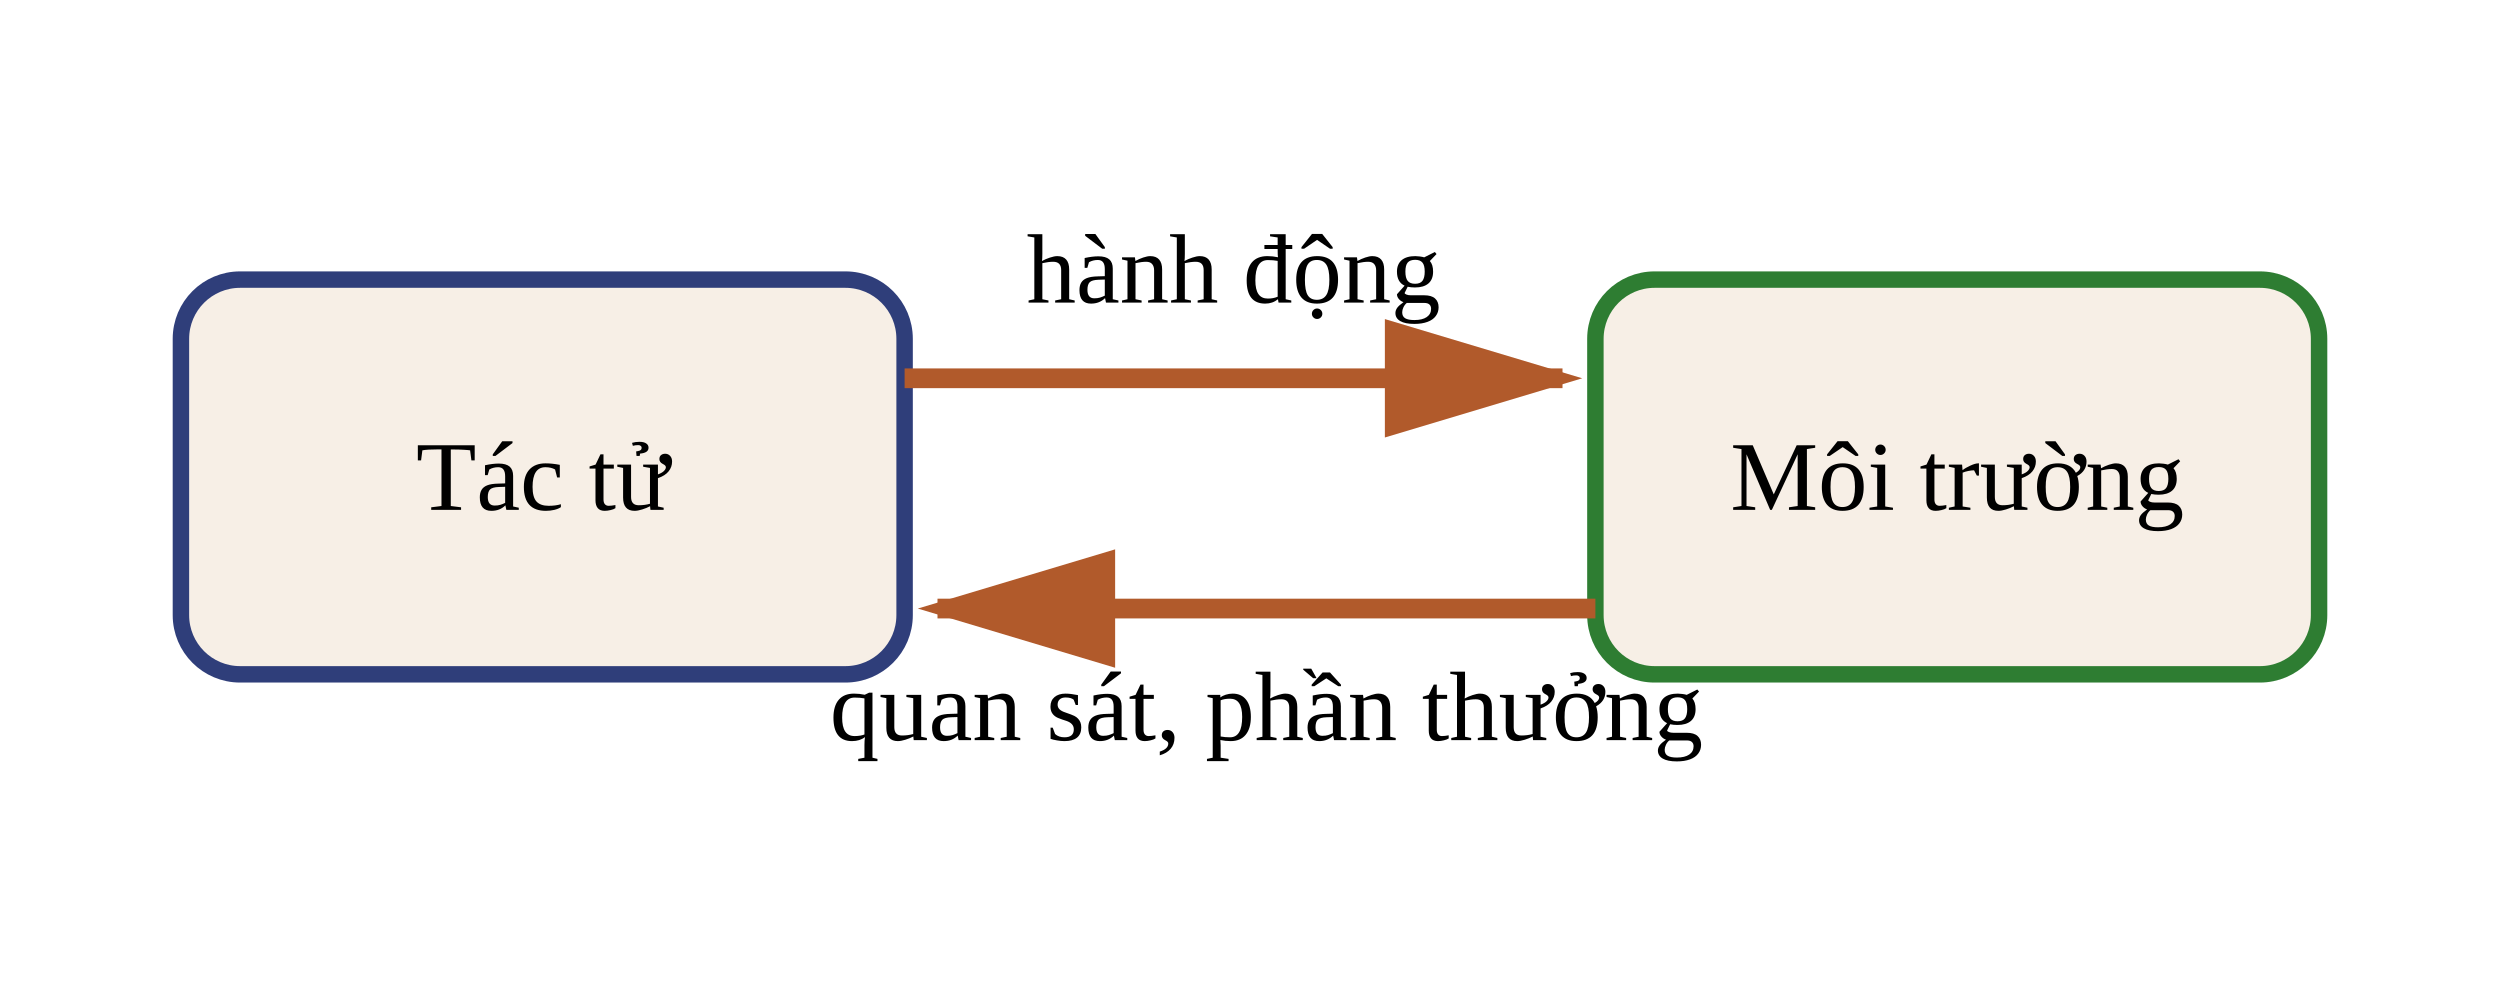
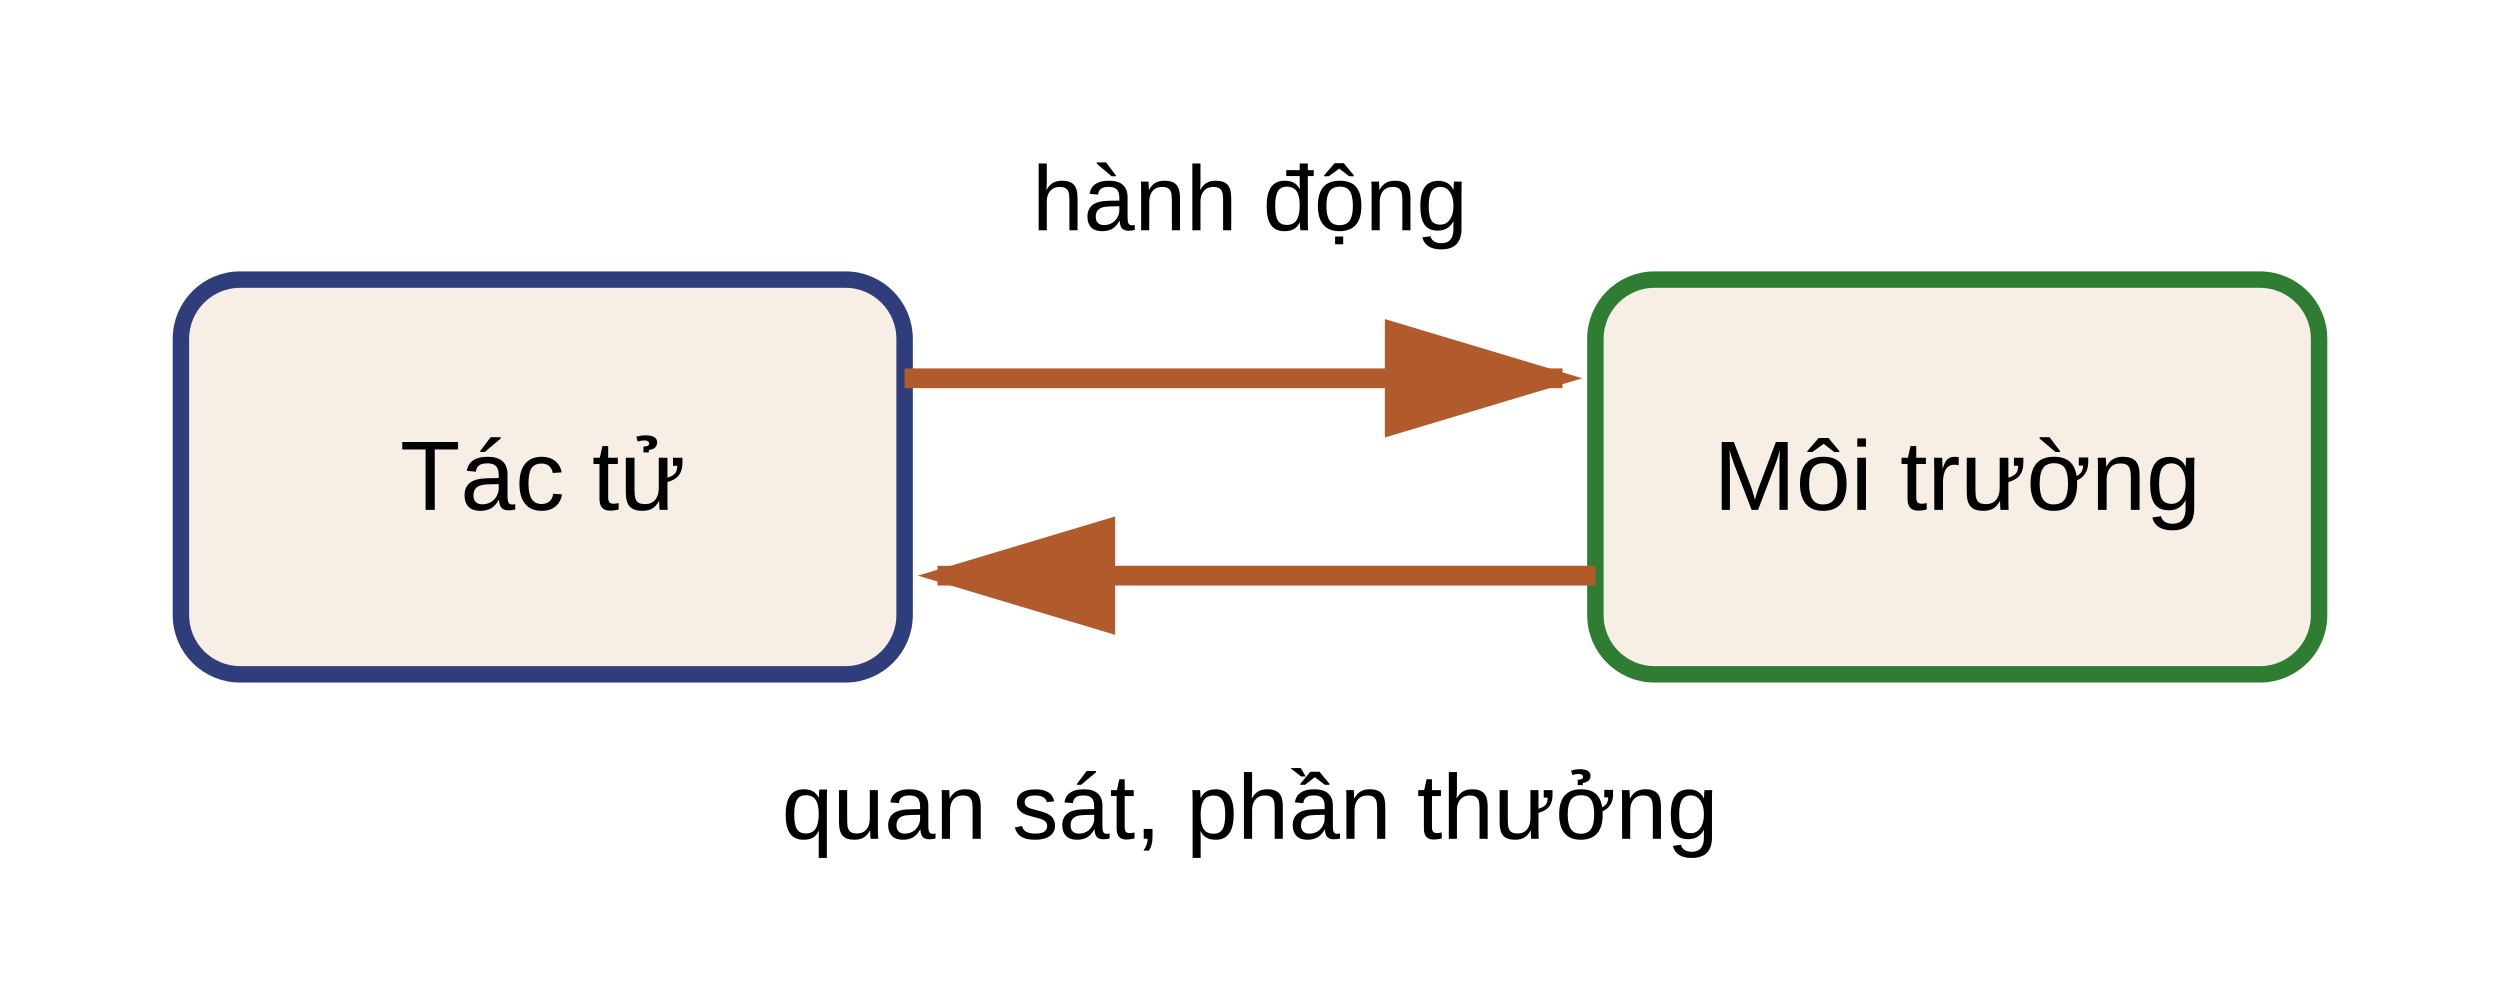
<svg xmlns="http://www.w3.org/2000/svg" viewBox="0 0 760 300" role="img" aria-labelledby="t d">
  <defs>
    <marker id="a" markerWidth="10" markerHeight="10" refX="9" refY="3" orient="auto">
      <path d="M0 0L10 3L0 6Z" fill="#B15A2B" />
    </marker>
  </defs>
-   <rect x="55" y="85" width="220" height="120" rx="18" fill="#F7EFE6" stroke="#2F3E7A" stroke-width="5" />
-   <rect x="485" y="85" width="220" height="120" rx="18" fill="#F7EFE6" stroke="#2E7D32" stroke-width="5" />
-   <text x="165" y="155" text-anchor="middle" font-size="30">Tác tử</text>
-   <text x="595" y="155" text-anchor="middle" font-size="30">Môi trường</text>
-   <path d="M275 115H475" stroke="#B15A2B" stroke-width="6" marker-end="url(#a)" />
-   <text x="375" y="92" text-anchor="middle" font-size="30">hành động</text>
-   <path d="M485 185H285" stroke="#B15A2B" stroke-width="6" marker-end="url(#a)" />
-   <text x="385" y="225" text-anchor="middle" font-size="30">quan sát, phần thưởng</text>
+   <g font-family="Arial, sans-serif">
+     <rect x="55" y="85" width="220" height="120" rx="18" fill="#F7EFE6" stroke="#2F3E7A" stroke-width="5" />
+     <rect x="485" y="85" width="220" height="120" rx="18" fill="#F7EFE6" stroke="#2E7D32" stroke-width="5" />
+     <text x="165" y="155" text-anchor="middle" font-size="30">Tác tử</text>
+     <text x="595" y="155" text-anchor="middle" font-size="30">Môi trường</text>
+     <path d="M275 115H475" stroke="#B15A2B" stroke-width="6" marker-end="url(#a)" />
+     <text x="380" y="70" text-anchor="middle" font-size="28">hành động</text>
+     <path d="M485 175H285" stroke="#B15A2B" stroke-width="6" marker-end="url(#a)" />
+     <text x="380" y="255" text-anchor="middle" font-size="28">quan sát, phần thưởng</text>
+   </g>
</svg>
